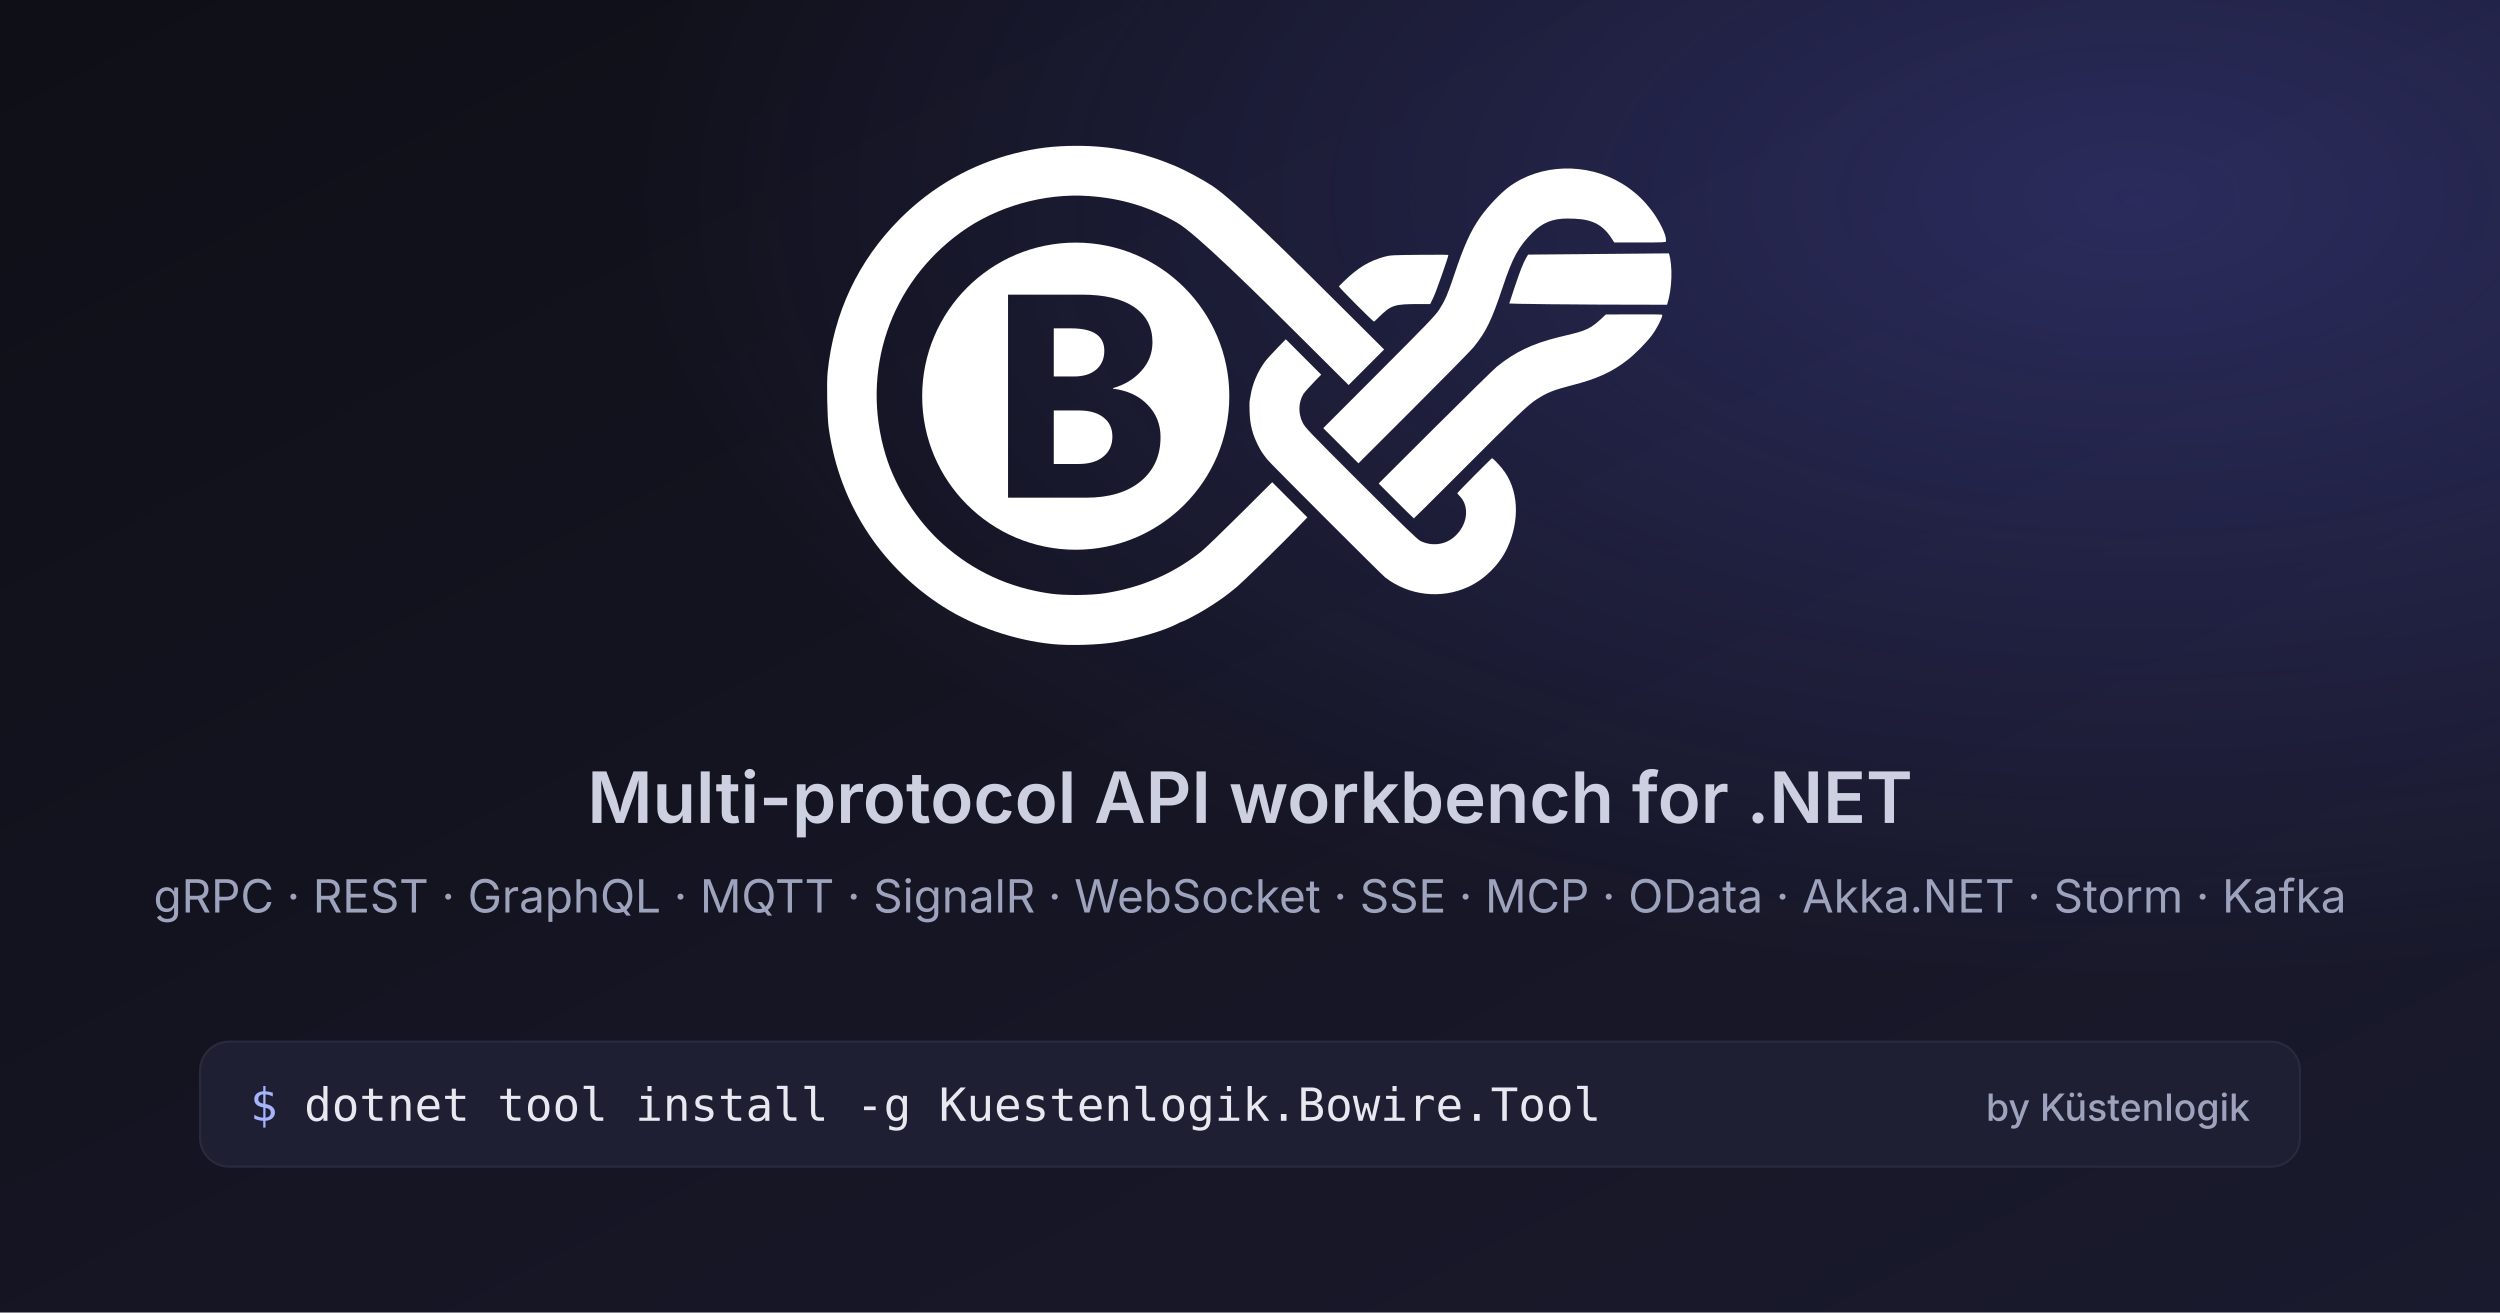
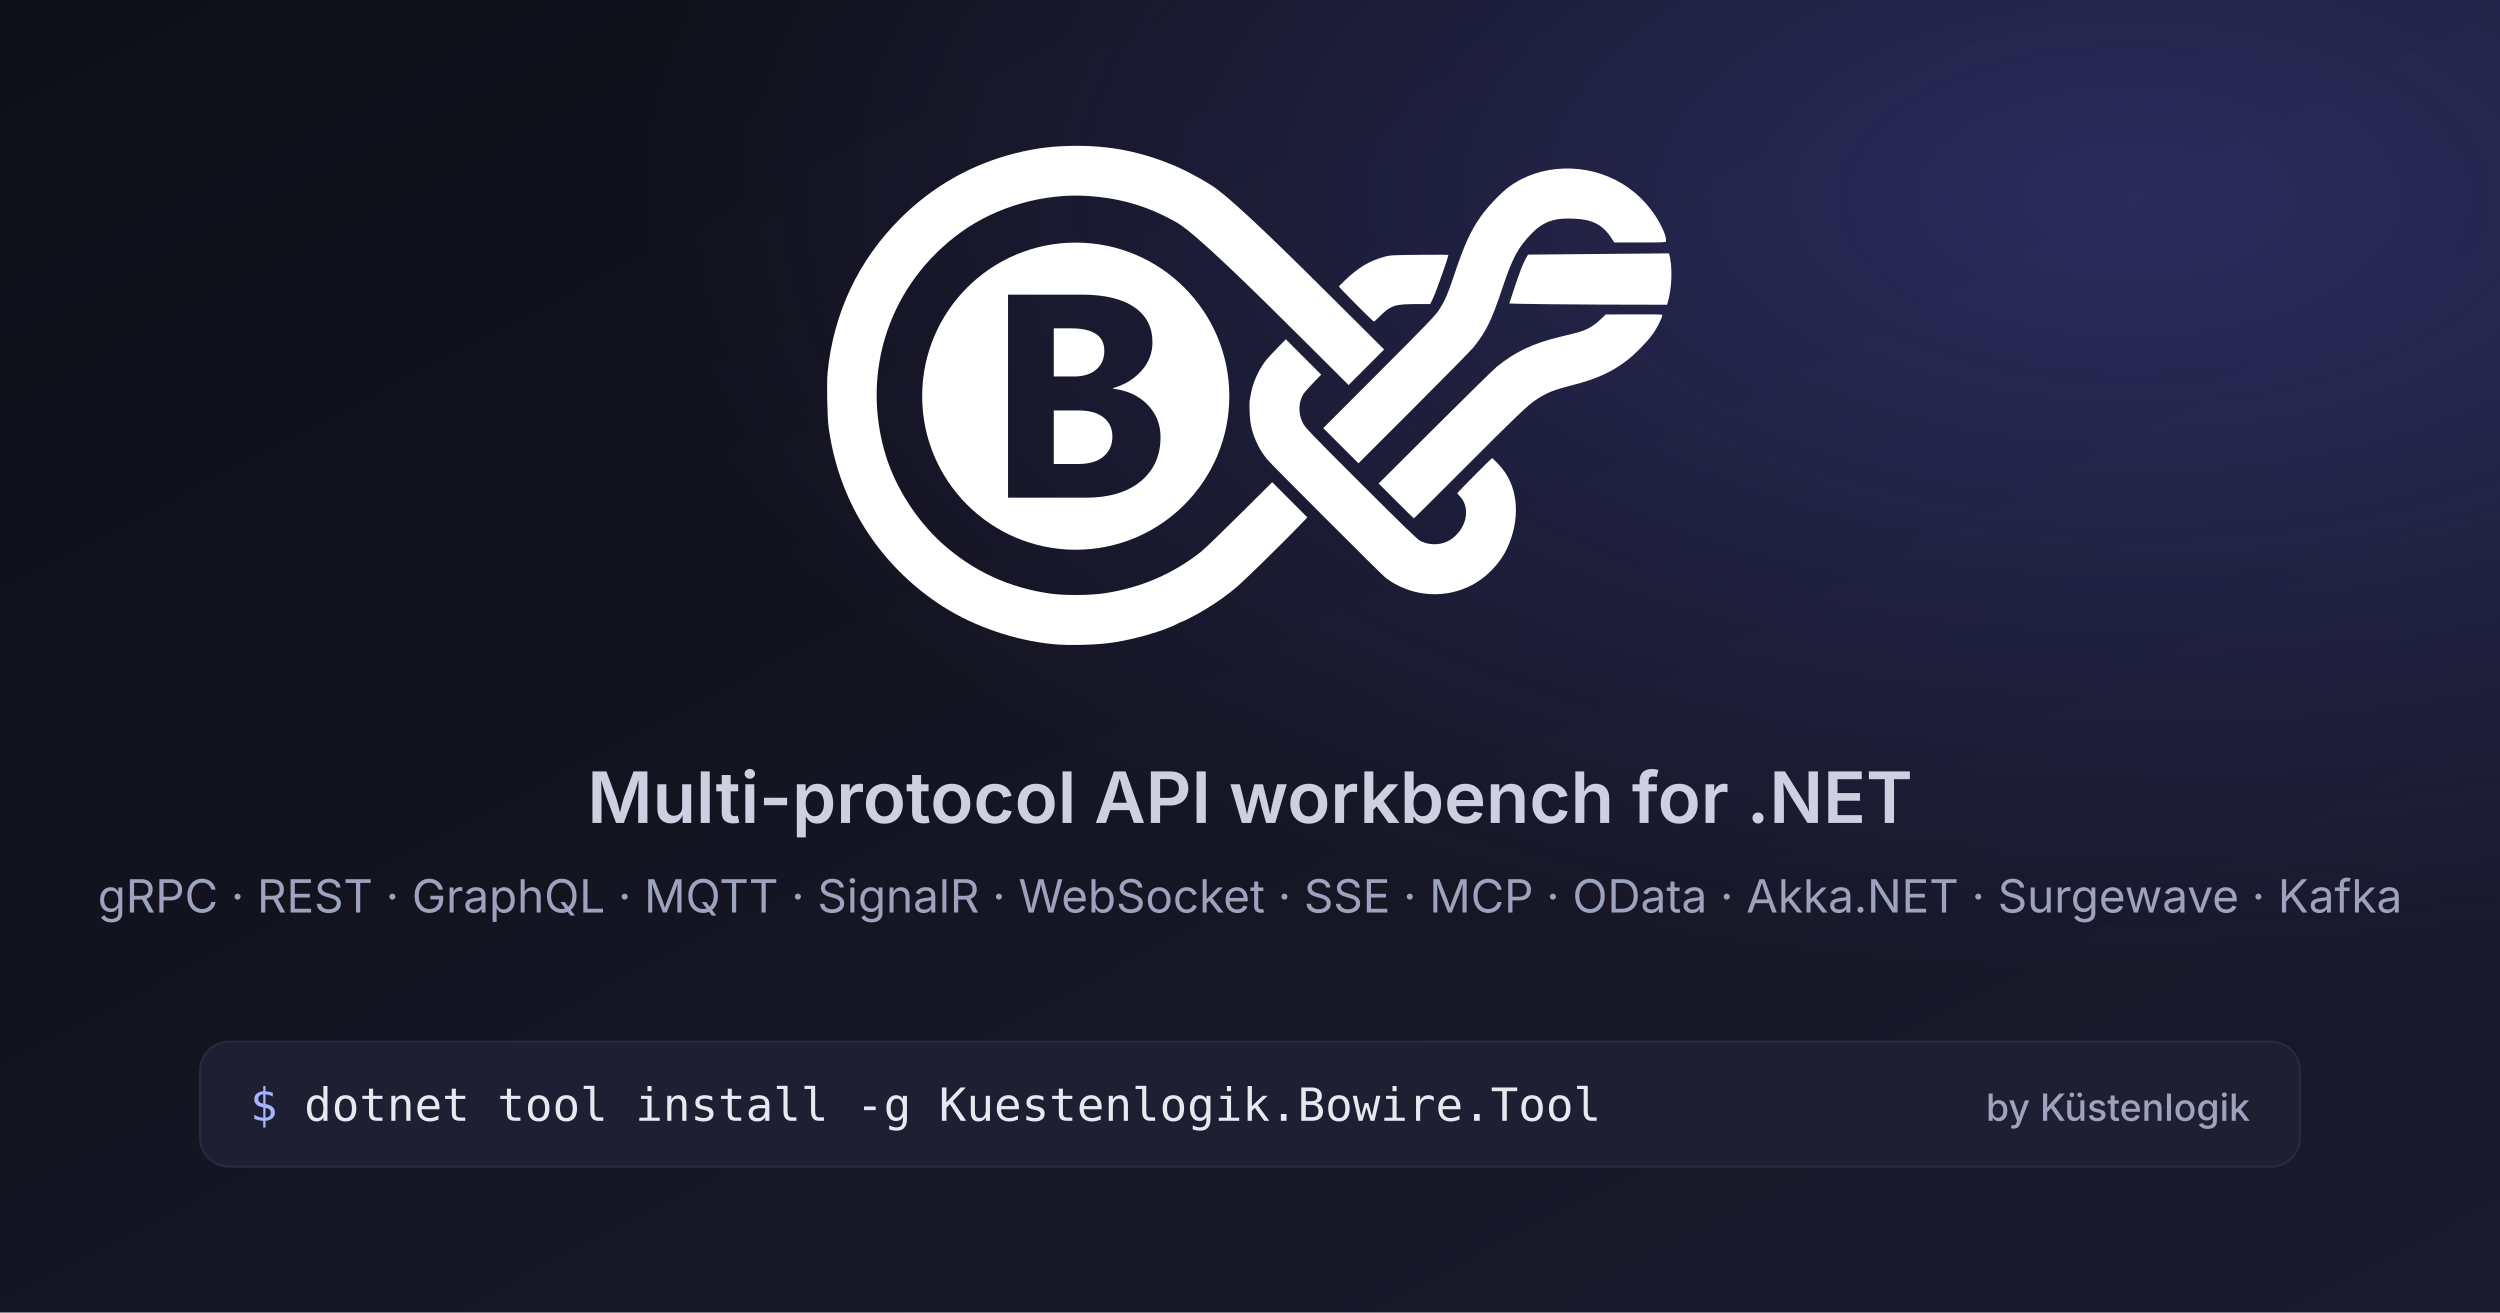
<svg xmlns="http://www.w3.org/2000/svg" width="1200" height="630" viewBox="0 0 1200 630">
  <defs>
    <linearGradient id="bg" x1="0" y1="0" x2="1" y2="1">
      <stop offset="0" stop-color="#0f0f17" />
      <stop offset="1" stop-color="#1a1a2e" />
    </linearGradient>
    <radialGradient id="glow" cx="0.85" cy="0.15" r="0.6">
      <stop offset="0" stop-color="#6366f1" stop-opacity="0.28" />
      <stop offset="1" stop-color="#6366f1" stop-opacity="0" />
    </radialGradient>
  </defs>
  <rect width="1200" height="630" fill="url(#bg)" />
  <rect width="1200" height="630" fill="url(#glow)" />
  <g transform="translate(397, 70) scale(1.55)" fill="#ffffff">
    <g transform="translate(-17.75999,-27.71292)">
      <g transform="translate(34.74326,-42.02819)">
        <path d="m -16.83,139.959 c 1.846,-18.466 9.494,-34.683 22.482,-47.671 9.939,-9.94 22.107,-16.854 35.625,-20.244 6.476,-1.624 11.945,-2.291 18.888,-2.302 10.978,-0.018 20.309,1.884 30.732,6.266 2.941,1.237 8.552,4.245 11.365,6.094 6.771,4.45 24.728,22.28 41.455,38.948 l 11.803,11.756 -5.5,5.507 -5.5,5.507 -12.797,-12.749 C 115.874,115.28 97.229,96.86 91.344,93.506 82.647,88.551 74.183,86.001 64.055,85.286 50.325,84.317 35.497,88.52 24.446,96.514 2.418,112.446 -6.743,139.621 1.169,165.561 c 3.051,10.003 9.653,20.286 17.594,27.402 9.488,8.503 20.732,13.688 33.516,15.456 4.388,0.607 12.292,0.547 16.7,-0.126 11.302,-1.726 21.221,-6.009 29.921,-12.92 1.084,-0.861 6.827,-6.401 12.761,-12.31 l 9.202,-9.157 5.443,5.447 5.443,5.447 -0.264,0.276 c -9.331,9.74 -20.247,20.152 -21.567,21.256 -3.273,2.739 -6.01,4.678 -10.102,7.16 -2.218,1.345 -6.51,3.588 -6.866,3.588 -0.11,0 -0.704,0.269 -1.321,0.597 -3.992,2.125 -12.162,4.567 -19.285,5.765 -5.081,0.854 -14.104,1.134 -19.492,0.603 -11.629,-1.145 -24.114,-5.401 -33.749,-11.505 -9.131,-5.785 -17.106,-13.519 -23.051,-22.357 -6.683,-9.934 -10.837,-20.917 -12.55,-33.177 -0.439,-3.144 -0.647,-13.878 -0.33,-17.048 z m 130.679,8.93 c 0.046,-0.191 0.212,-1.131 0.367,-2.087 0.545,-3.361 2.1,-7.02 4.282,-10.076 0.552,-0.773 2.613,-3.04 4.581,-5.039 l 1.991,-2.047 5.489,5.492 5.489,5.492 c 0,0 -0.47,0.386 -1.671,1.657 -1.201,1.271 -3.553,3.764 -3.916,4.404 -1.503,2.652 -1.57,5.957 -0.179,8.757 0.787,1.583 1.837,2.68 18.068,18.879 13.362,13.336 17.493,17.328 18.393,17.774 3.388,1.682 7.436,1.27 10.236,-1.041 4.505,-3.719 4.996,-9.507 2.149,-12.618 -0.488,-0.533 -0.94,-1.006 -0.94,-1.114 0,-0.217 10.533,-10.842 10.748,-10.842 0.245,0 1.93,1.727 3.125,3.185 5.181,6.321 5.562,16.014 1.617,24.552 -2.396,5.185 -6.923,9.712 -12.108,12.108 -8.384,3.874 -18.408,2.729 -25.729,-2.937 -1.11,-0.859 -35.461,-35.208 -36.41,-36.407 -1.52,-1.922 -2.028,-2.677 -2.759,-4.098 -1.907,-3.713 -2.674,-6.643 -2.811,-10.746 -0.053,-1.595 -0.059,-3.056 -0.013,-3.247 z m 39.305,-8.234 c 15.532,-15.554 18.252,-18.375 19.375,-20.114 1.794,-2.775 2.698,-4.843 4.543,-10.387 3.167,-9.515 5.157,-13.935 8.283,-18.396 2.163,-3.086 6.166,-7.32 8.737,-9.24 9.703,-7.246 24.151,-7.704 35.066,-1.111 5.643,3.409 10.127,8.493 12.836,14.556 0.882,1.975 0.811,2.767 0.811,3.394 0,0.262 -1.389,0.317 -8.009,0.317 h -8.009 l -0.775,-1.212 c -3.443,-5.382 -7.561,-6.186 -13.693,-6.205 -4.611,-0.015 -7.802,1.278 -10.906,4.417 -4.335,4.384 -6.129,7.677 -9.177,16.843 -3.422,10.289 -5.141,13.822 -9.087,18.671 -0.779,0.957 -9.459,9.776 -19.291,19.599 l -16.288,16.271 -5.449,-5.45 -5.449,-5.45 z m -10.048,-28.993 c 4.378,-4.232 7.703,-6.241 12.579,-7.597 1.665,-0.463 2.428,-0.501 11.812,-0.581 5.517,-0.047 7.915,-0.014 7.915,0.074 0,0.622 -3.842,11.52 -4.636,13.149 l -0.989,2.03 h -3.158 c -8.129,0 -8.893,0.253 -12.989,4.298 -1.481,1.463 -1.207,1.073 -1.332,1.073 -0.302,0 -10.772,-10.513 -10.751,-10.796 0.009,-0.122 -0.167,0.009 1.548,-1.649 z m 27.403,46.018 c 10.047,-10.022 19.051,-18.851 20.007,-19.62 5.573,-4.479 10.843,-7.003 18.787,-8.998 7.107,-1.784 9.261,-1.809 13.294,-5.613 l 1.579,-1.49 7.284,-0.012 c 10.792,-0.018 10.184,-0.036 10.184,0.296 0,0.747 -1.619,4.028 -3.179,6.118 -1.784,2.391 -5.308,5.952 -7.724,7.807 -4.777,3.667 -9.255,5.707 -16.799,7.651 -6.021,1.552 -7.893,2.297 -11.253,4.477 -2.662,1.727 -5.707,4.638 -23.533,22.491 -8.736,8.749 -14.351,14.32 -14.418,14.32 -0.068,0 -2.55,-2.428 -5.516,-5.397 L 153.829,174.315 Z m 25.465,-44.278 c 1.781,-5.28 2.612,-7.384 3.549,-8.988 l 0.576,-0.986 43.615,-0.389 c 1.173,3.735 1.064,10.882 -0.579,15.913 -31.509,0 -48.871,-0.293 -48.861,-0.389 0.01,-0.096 0.774,-2.418 1.7,-5.161 z" />
        <path d="m 53.217,151.693 v 16.574 h 7.673 c 3.274,0 5.832,-0.76 7.673,-2.28 1.871,-1.52 2.806,-3.596 2.806,-6.226 0,-2.514 -0.921,-4.487 -2.762,-5.919 -1.812,-1.432 -4.356,-2.149 -7.63,-2.149 z" />
        <path d="m 53.217,126.262 v 14.908 h 6.226 c 2.923,0 5.218,-0.702 6.884,-2.105 1.695,-1.432 2.543,-3.391 2.543,-5.876 0,-4.619 -3.45,-6.928 -10.348,-6.928 z" />
        <path d="m 60.02,99.708 c -26.265,-1.7e-4 -47.557,21.292 -47.557,47.557 -1.66e-4,26.265 21.292,47.557 47.557,47.557 26.265,-1.2e-4 47.557,-21.292 47.557,-47.557 -1.2e-4,-26.265 -21.292,-47.557 -47.557,-47.557 z m -20.966,16.118 h 22.889 c 7.016,0 12.409,1.286 16.179,3.859 3.771,2.572 5.657,6.197 5.657,10.874 0,3.391 -1.155,6.358 -3.464,8.901 -2.28,2.543 -5.203,4.312 -8.769,5.306 v 0.175 c 4.472,0.555 8.038,2.207 10.699,4.955 2.689,2.748 4.034,6.095 4.034,10.041 0,5.759 -2.061,10.333 -6.183,13.724 -4.122,3.362 -9.749,5.043 -16.881,5.043 h -24.16 z" />
      </g>
    </g>
  </g>
  <text x="600" y="395" fill="#cdd0e0" font-family="Inter, system-ui, sans-serif" font-size="34" font-weight="600" text-anchor="middle">Multi-protocol API workbench for .NET</text>
-   <text x="600" y="438" fill="#9ea3bd" font-family="Inter, system-ui, sans-serif" font-size="22" font-weight="400" text-anchor="middle">gRPC · REST · GraphQL · MQTT · SignalR · WebSocket · SSE · MCP · OData · Akka.NET · Storm · Kafka</text>
+   <text x="600" y="438" fill="#9ea3bd" font-family="Inter, system-ui, sans-serif" font-size="22" font-weight="400" text-anchor="middle">gRPC · REST · GraphQL · MQTT · SignalR · WebSocket · SSE · MCP · OData · Akka.NET · Surgewave · Kafka</text>
  <rect x="96" y="500" width="1008" height="60" rx="14" fill="#1f1f33" stroke="#2a2a3d" stroke-width="1" />
  <text x="120" y="538" fill="#a5b4fc" font-family="JetBrains Mono, ui-monospace, Consolas, monospace" font-size="22">$</text>
  <text x="146" y="538" fill="#e8e8f0" font-family="JetBrains Mono, ui-monospace, Consolas, monospace" font-size="22">dotnet tool install -g Kuestenlogik.Bowire.Tool</text>
  <text x="1080" y="538" fill="#9ea3bd" font-family="Inter, system-ui, sans-serif" font-size="18" font-weight="500" text-anchor="end">by Küstenlogik</text>
</svg>
